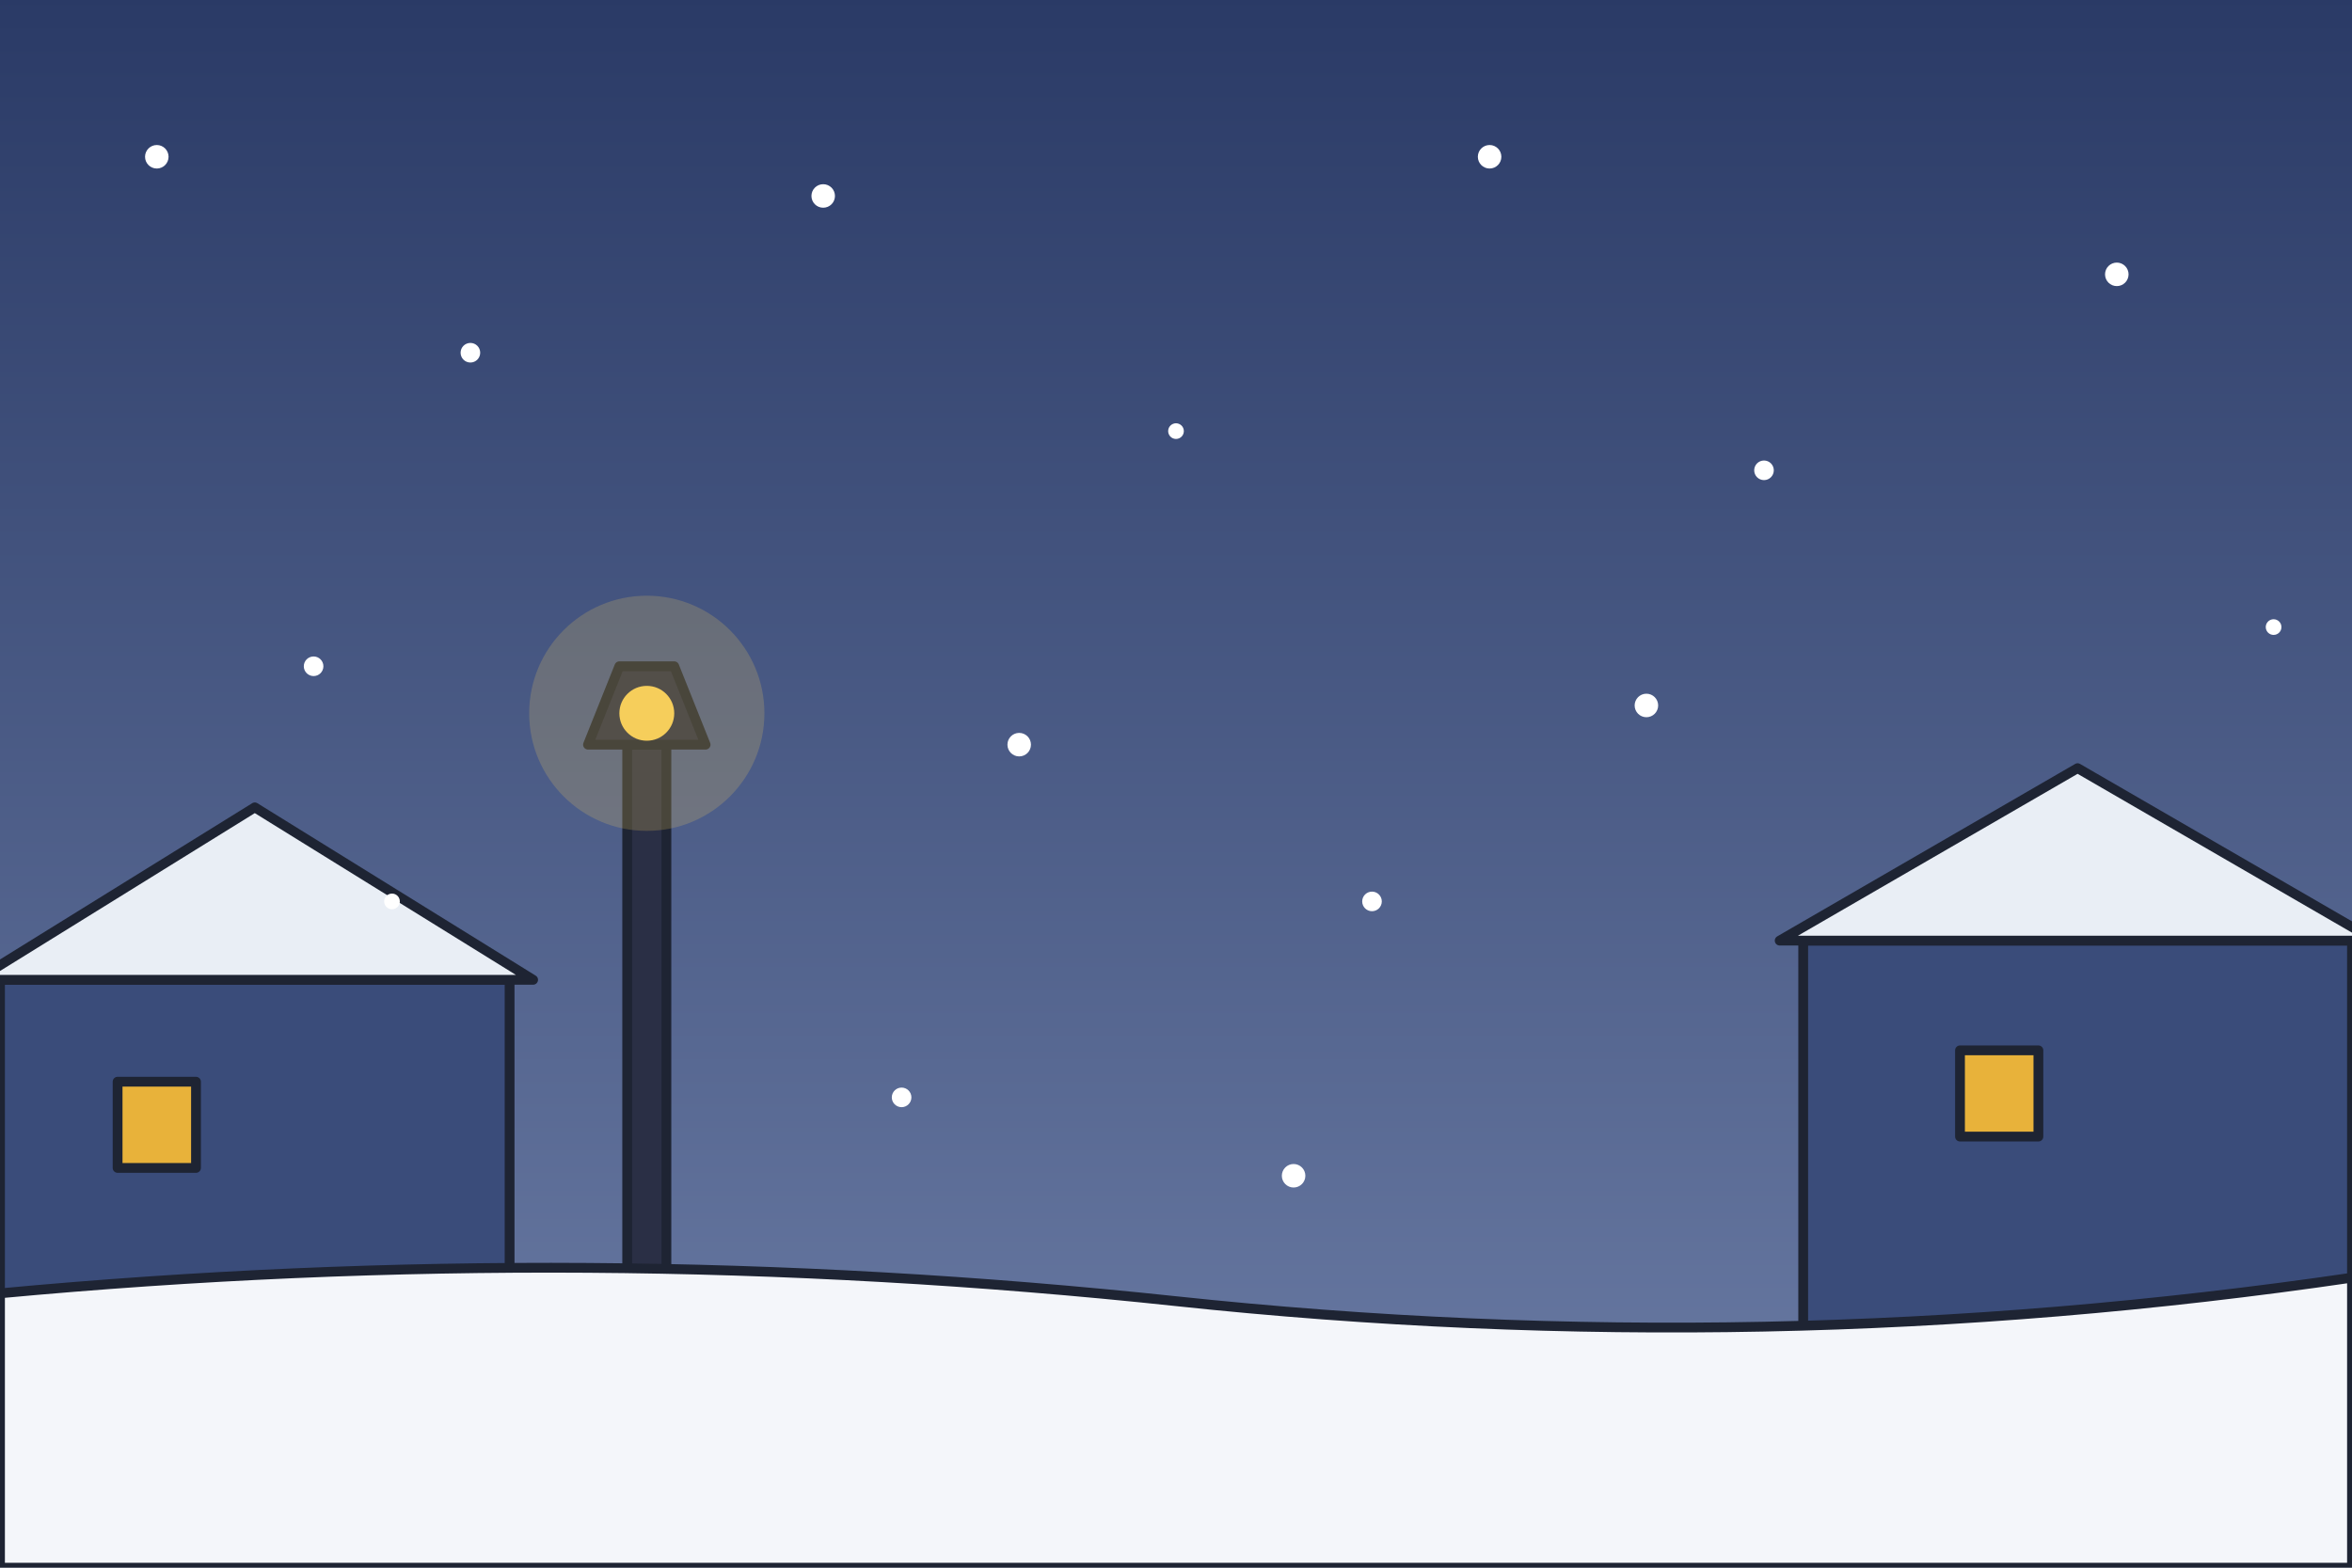
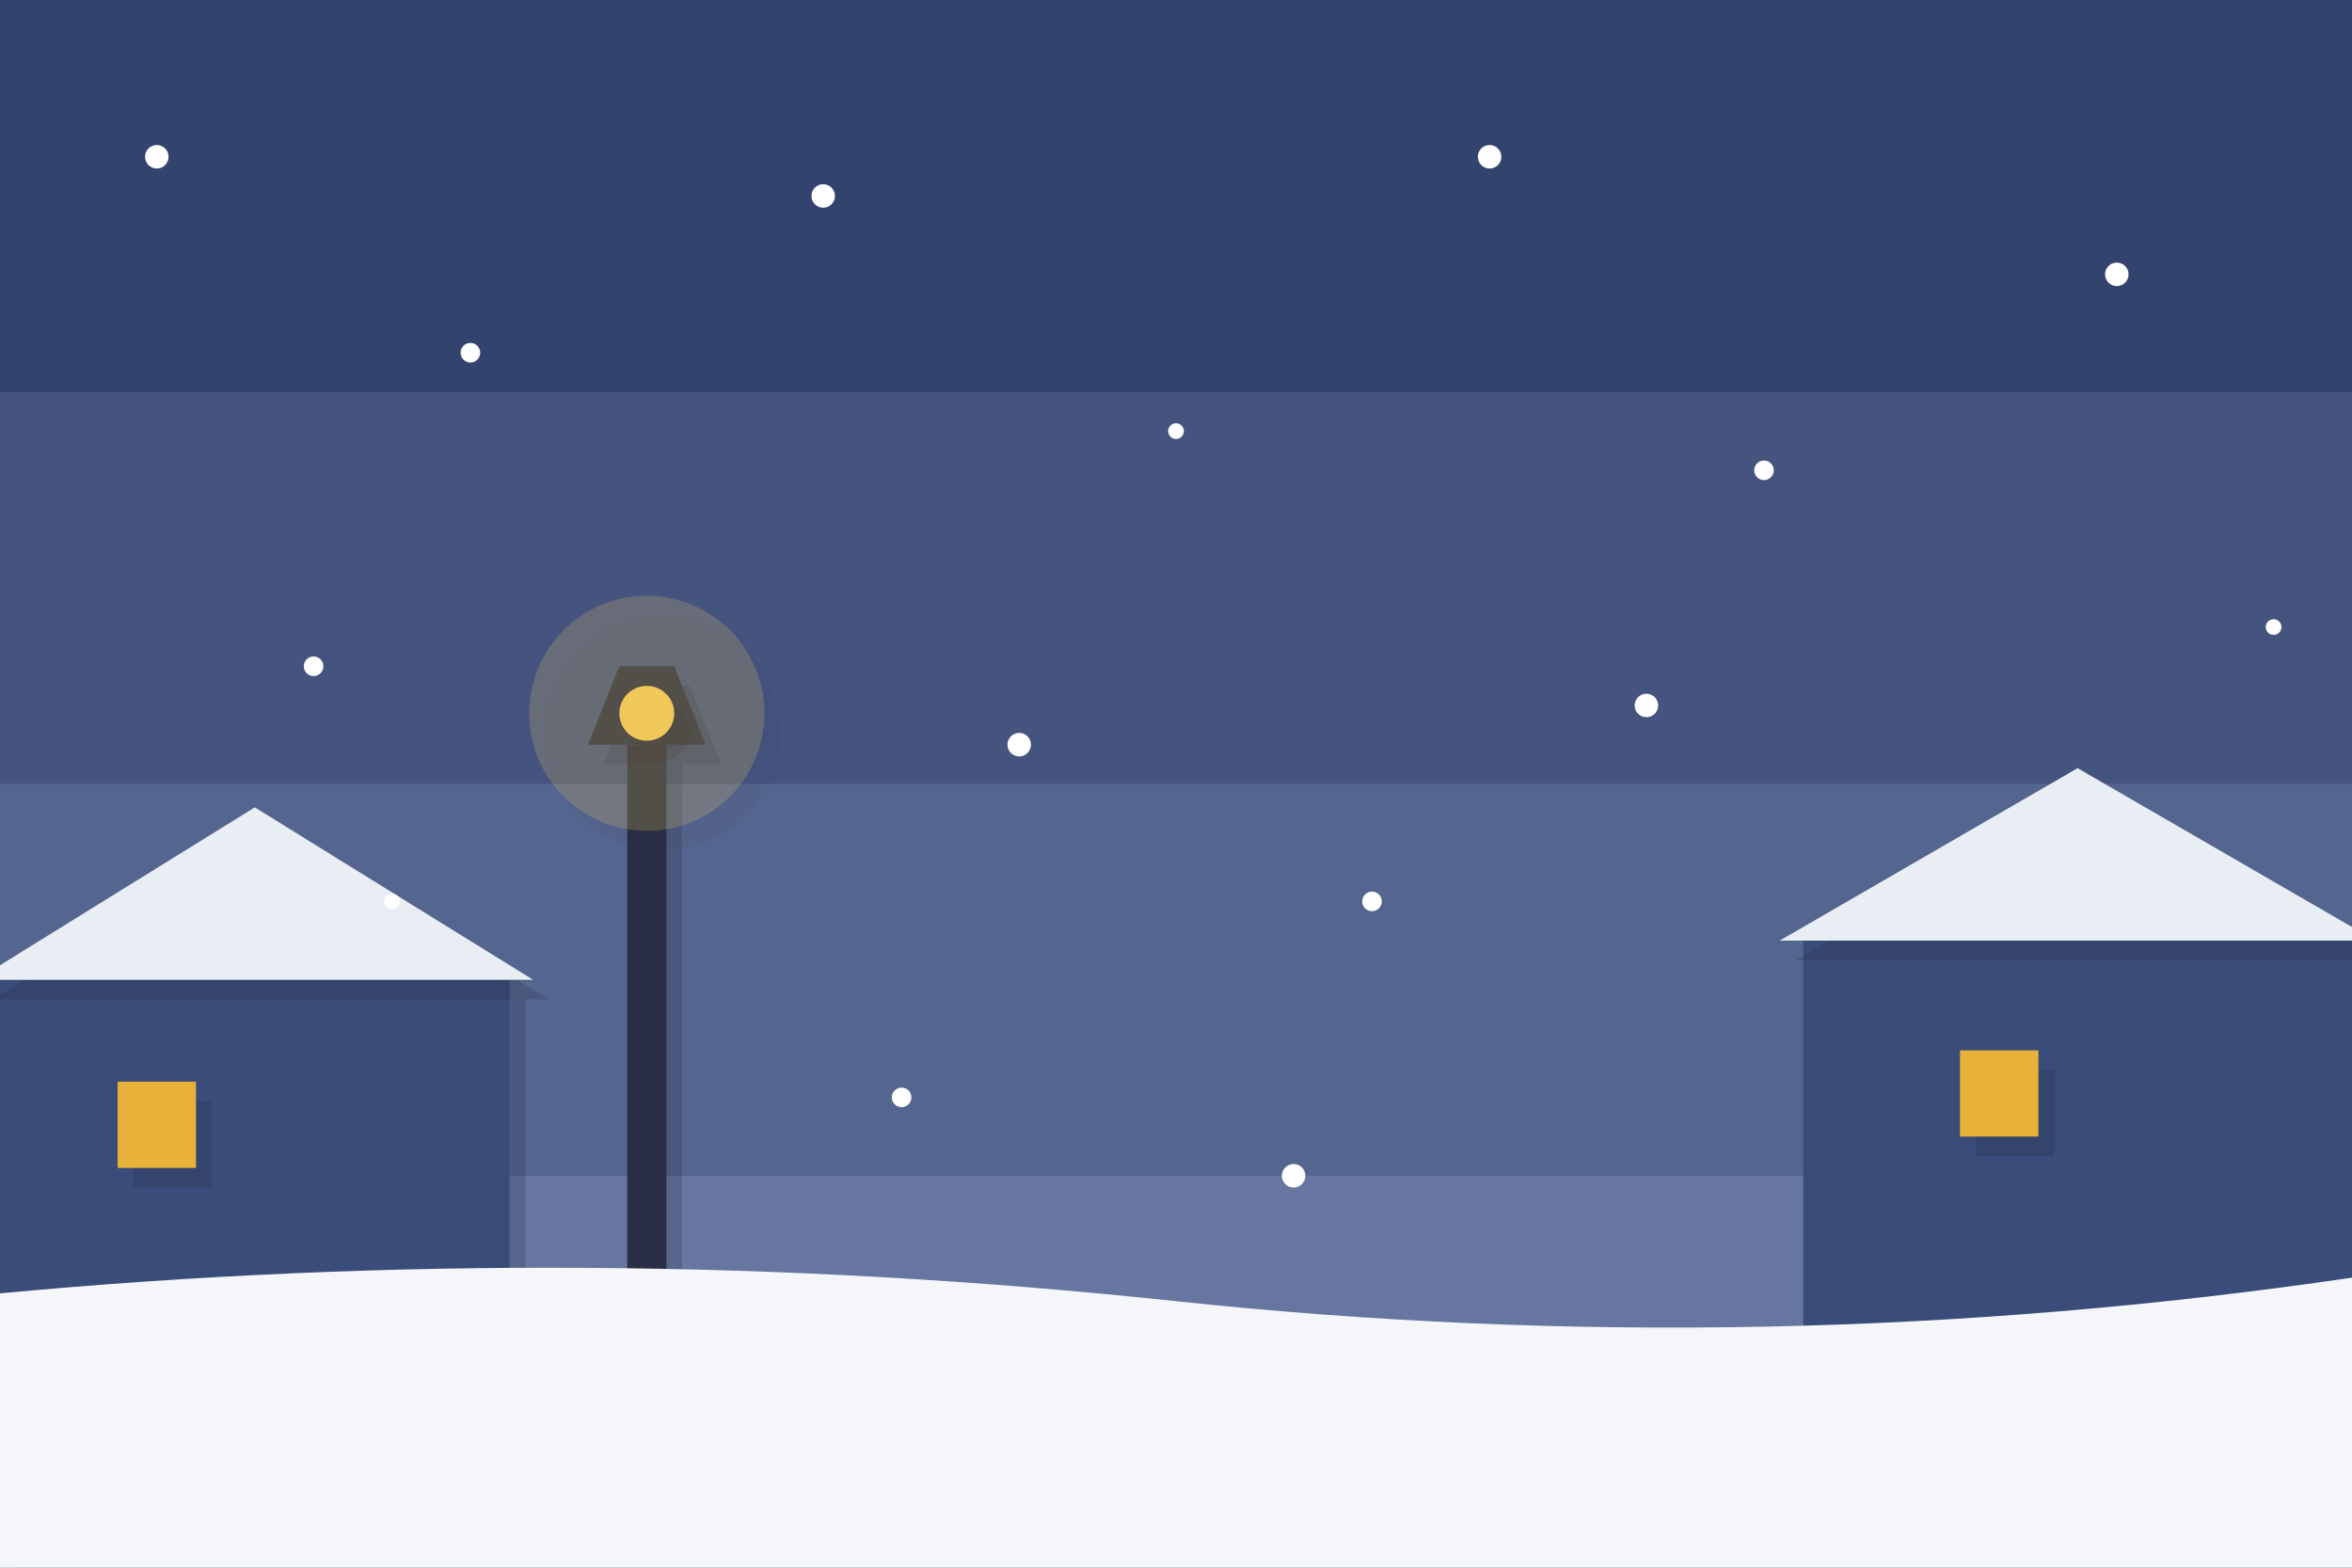
<svg xmlns="http://www.w3.org/2000/svg" viewBox="0 0 600 400" preserveAspectRatio="xMidYMax slice" aria-hidden="true">
  <defs>
    <linearGradient id="wsky" x1="0" y1="0" x2="0" y2="1">
      <stop offset="0" stop-color="#2A3A66" />
      <stop offset="1" stop-color="#6E7FA8" />
    </linearGradient>
  </defs>
-   <rect width="600" height="400" fill="url(#wsky)" />
-   <g stroke="#1E2433" stroke-width="2.5" stroke-linejoin="round">
-     <rect x="0" y="250" width="130" height="90" fill="#3A4C7A" />
-     <polygon points="-6,250 65,206 136,250" fill="#E9EEF5" />
-     <rect x="30" y="276" width="20" height="22" fill="#E8B23A" />
-     <rect x="460" y="240" width="140" height="100" fill="#3A4C7A" />
-     <polygon points="454,240 530,196 606,240" fill="#E9EEF5" />
-     <rect x="500" y="268" width="20" height="22" fill="#E8B23A" />
-     <rect x="160" y="190" width="10" height="150" fill="#2A2F45" />
-     <path d="M150 190H180L172 170H158Z" fill="#2A2F45" />
+   <rect x="0" y="0" width="600" height="101" fill="#1E2433" stroke="none" opacity="0.20" transform="translate(4 5)" />
+   <rect x="0" y="0" width="600" height="101" fill="#32436E" stroke="none" />
+   <rect x="0" y="100" width="600" height="101" fill="#1E2433" stroke="none" opacity="0.20" transform="translate(4 5)" />
+   <rect x="0" y="100" width="600" height="101" fill="#44547F" stroke="none" />
+   <rect x="0" y="200" width="600" height="101" fill="#1E2433" stroke="none" opacity="0.20" transform="translate(4 5)" />
+   <rect x="0" y="200" width="600" height="101" fill="#54658F" stroke="none" />
+   <rect x="0" y="300" width="600" height="101" fill="#1E2433" stroke="none" opacity="0.20" transform="translate(4 5)" />
+   <rect x="0" y="300" width="600" height="101" fill="#6676A0" stroke="none" />
+   <g stroke-linejoin="round">
+     <rect x="0" y="250" width="130" height="90" fill="#1E2433" stroke="none" opacity="0.20" transform="translate(4 5)" />
+     <rect x="0" y="250" width="130" height="90" fill="#3A4C7A" stroke="none" />
+     <polygon points="-6,250 65,206 136,250" fill="#1E2433" stroke="none" opacity="0.20" transform="translate(4 5)" />
+     <polygon points="-6,250 65,206 136,250" fill="#E9EEF5" stroke="none" />
+     <rect x="30" y="276" width="20" height="22" fill="#1E2433" stroke="none" opacity="0.20" transform="translate(4 5)" />
+     <rect x="30" y="276" width="20" height="22" fill="#E8B23A" stroke="none" />
+     <rect x="460" y="240" width="140" height="100" fill="#1E2433" stroke="none" opacity="0.20" transform="translate(4 5)" />
+     <rect x="460" y="240" width="140" height="100" fill="#3A4C7A" stroke="none" />
+     <polygon points="454,240 530,196 606,240" fill="#1E2433" stroke="none" opacity="0.20" transform="translate(4 5)" />
+     <polygon points="454,240 530,196 606,240" fill="#E9EEF5" stroke="none" />
+     <rect x="500" y="268" width="20" height="22" fill="#1E2433" stroke="none" opacity="0.20" transform="translate(4 5)" />
+     <rect x="500" y="268" width="20" height="22" fill="#E8B23A" stroke="none" />
+     <rect x="160" y="190" width="10" height="150" fill="#1E2433" stroke="none" opacity="0.20" transform="translate(4 5)" />
+     <rect x="160" y="190" width="10" height="150" fill="#2A2F45" stroke="none" />
+     <path d="M150 190H180L172 170H158Z" fill="#1E2433" stroke="none" opacity="0.20" transform="translate(4 5)" />
+     <path d="M150 190H180L172 170H158Z" fill="#2A2F45" stroke="none" />
+     <circle cx="165" cy="182" r="7" fill="#1E2433" stroke="none" opacity="0.20" transform="translate(4 5)" />
    <circle cx="165" cy="182" r="7" fill="#F6CE5B" stroke="none" />
  </g>
-   <circle cx="165" cy="182" r="30" fill="#F6CE5B" opacity=".2" />
-   <path d="M0 330Q150 316 300 332T600 326V400H0Z" fill="#F4F6FA" stroke="#1E2433" stroke-width="2.5" />
+   <circle cx="165" cy="182" r="30" fill="#1E2433" opacity="0.04" stroke="none" transform="translate(4 5)" />
+   <circle cx="165" cy="182" r="30" fill="#F6CE5B" opacity=".2" stroke="none" />
+   <path d="M0 330Q150 316 300 332T600 326V400H0Z" fill="#1E2433" stroke="none" opacity="0.20" transform="translate(4 5)" />
+   <path d="M0 330Q150 316 300 332T600 326V400H0Z" fill="#F4F6FA" stroke="none" />
  <g fill="#FFFFFF">
-     <circle cx="40" cy="40" r="3" />
-     <circle cx="120" cy="90" r="2.5" />
-     <circle cx="210" cy="50" r="3" />
-     <circle cx="300" cy="110" r="2" />
-     <circle cx="380" cy="40" r="3" />
-     <circle cx="450" cy="120" r="2.5" />
-     <circle cx="540" cy="70" r="3" />
-     <circle cx="80" cy="170" r="2.5" />
-     <circle cx="260" cy="190" r="3" />
-     <circle cx="350" cy="230" r="2.5" />
-     <circle cx="420" cy="180" r="3" />
-     <circle cx="580" cy="160" r="2" />
-     <circle cx="230" cy="280" r="2.5" />
-     <circle cx="330" cy="300" r="3" />
-     <circle cx="100" cy="230" r="2" />
+     <circle cx="40" cy="40" r="3" stroke="none" />
+     <circle cx="120" cy="90" r="2.5" stroke="none" />
+     <circle cx="210" cy="50" r="3" stroke="none" />
+     <circle cx="300" cy="110" r="2" stroke="none" />
+     <circle cx="380" cy="40" r="3" stroke="none" />
+     <circle cx="450" cy="120" r="2.5" stroke="none" />
+     <circle cx="540" cy="70" r="3" stroke="none" />
+     <circle cx="80" cy="170" r="2.5" stroke="none" />
+     <circle cx="260" cy="190" r="3" stroke="none" />
+     <circle cx="350" cy="230" r="2.5" stroke="none" />
+     <circle cx="420" cy="180" r="3" stroke="none" />
+     <circle cx="580" cy="160" r="2" stroke="none" />
+     <circle cx="230" cy="280" r="2.5" stroke="none" />
+     <circle cx="330" cy="300" r="3" stroke="none" />
+     <circle cx="100" cy="230" r="2" stroke="none" />
  </g>
</svg>
